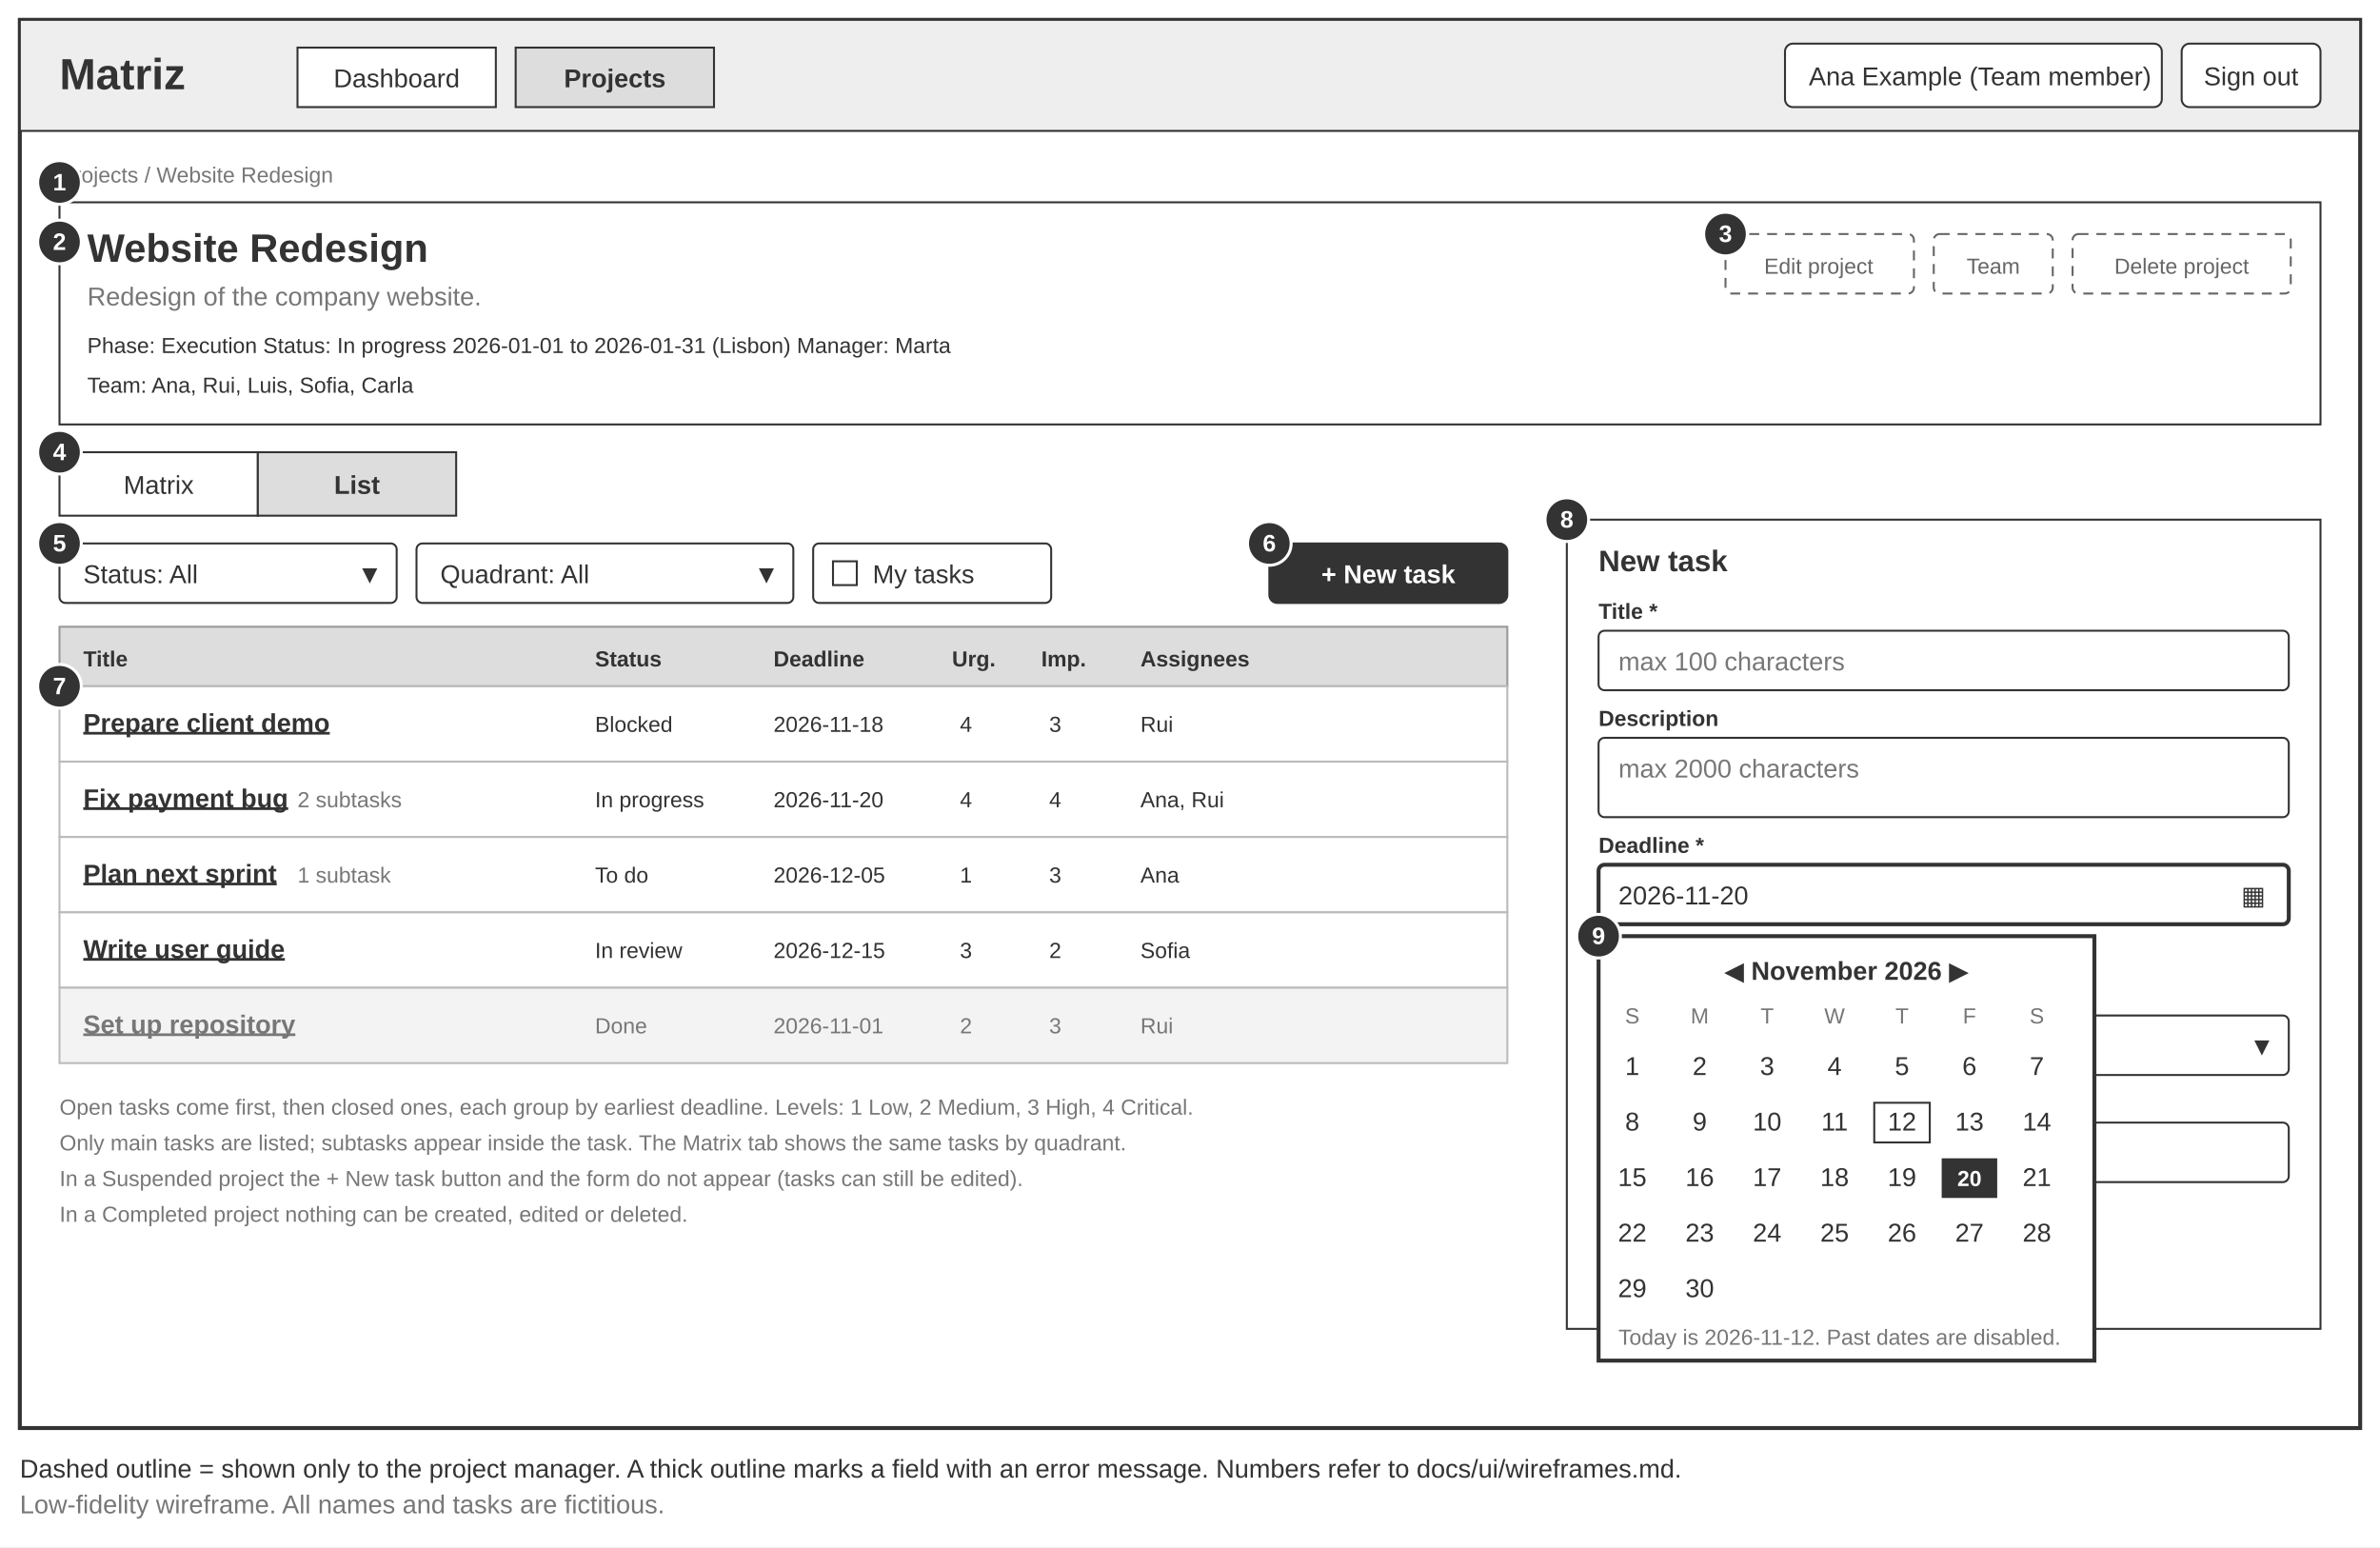
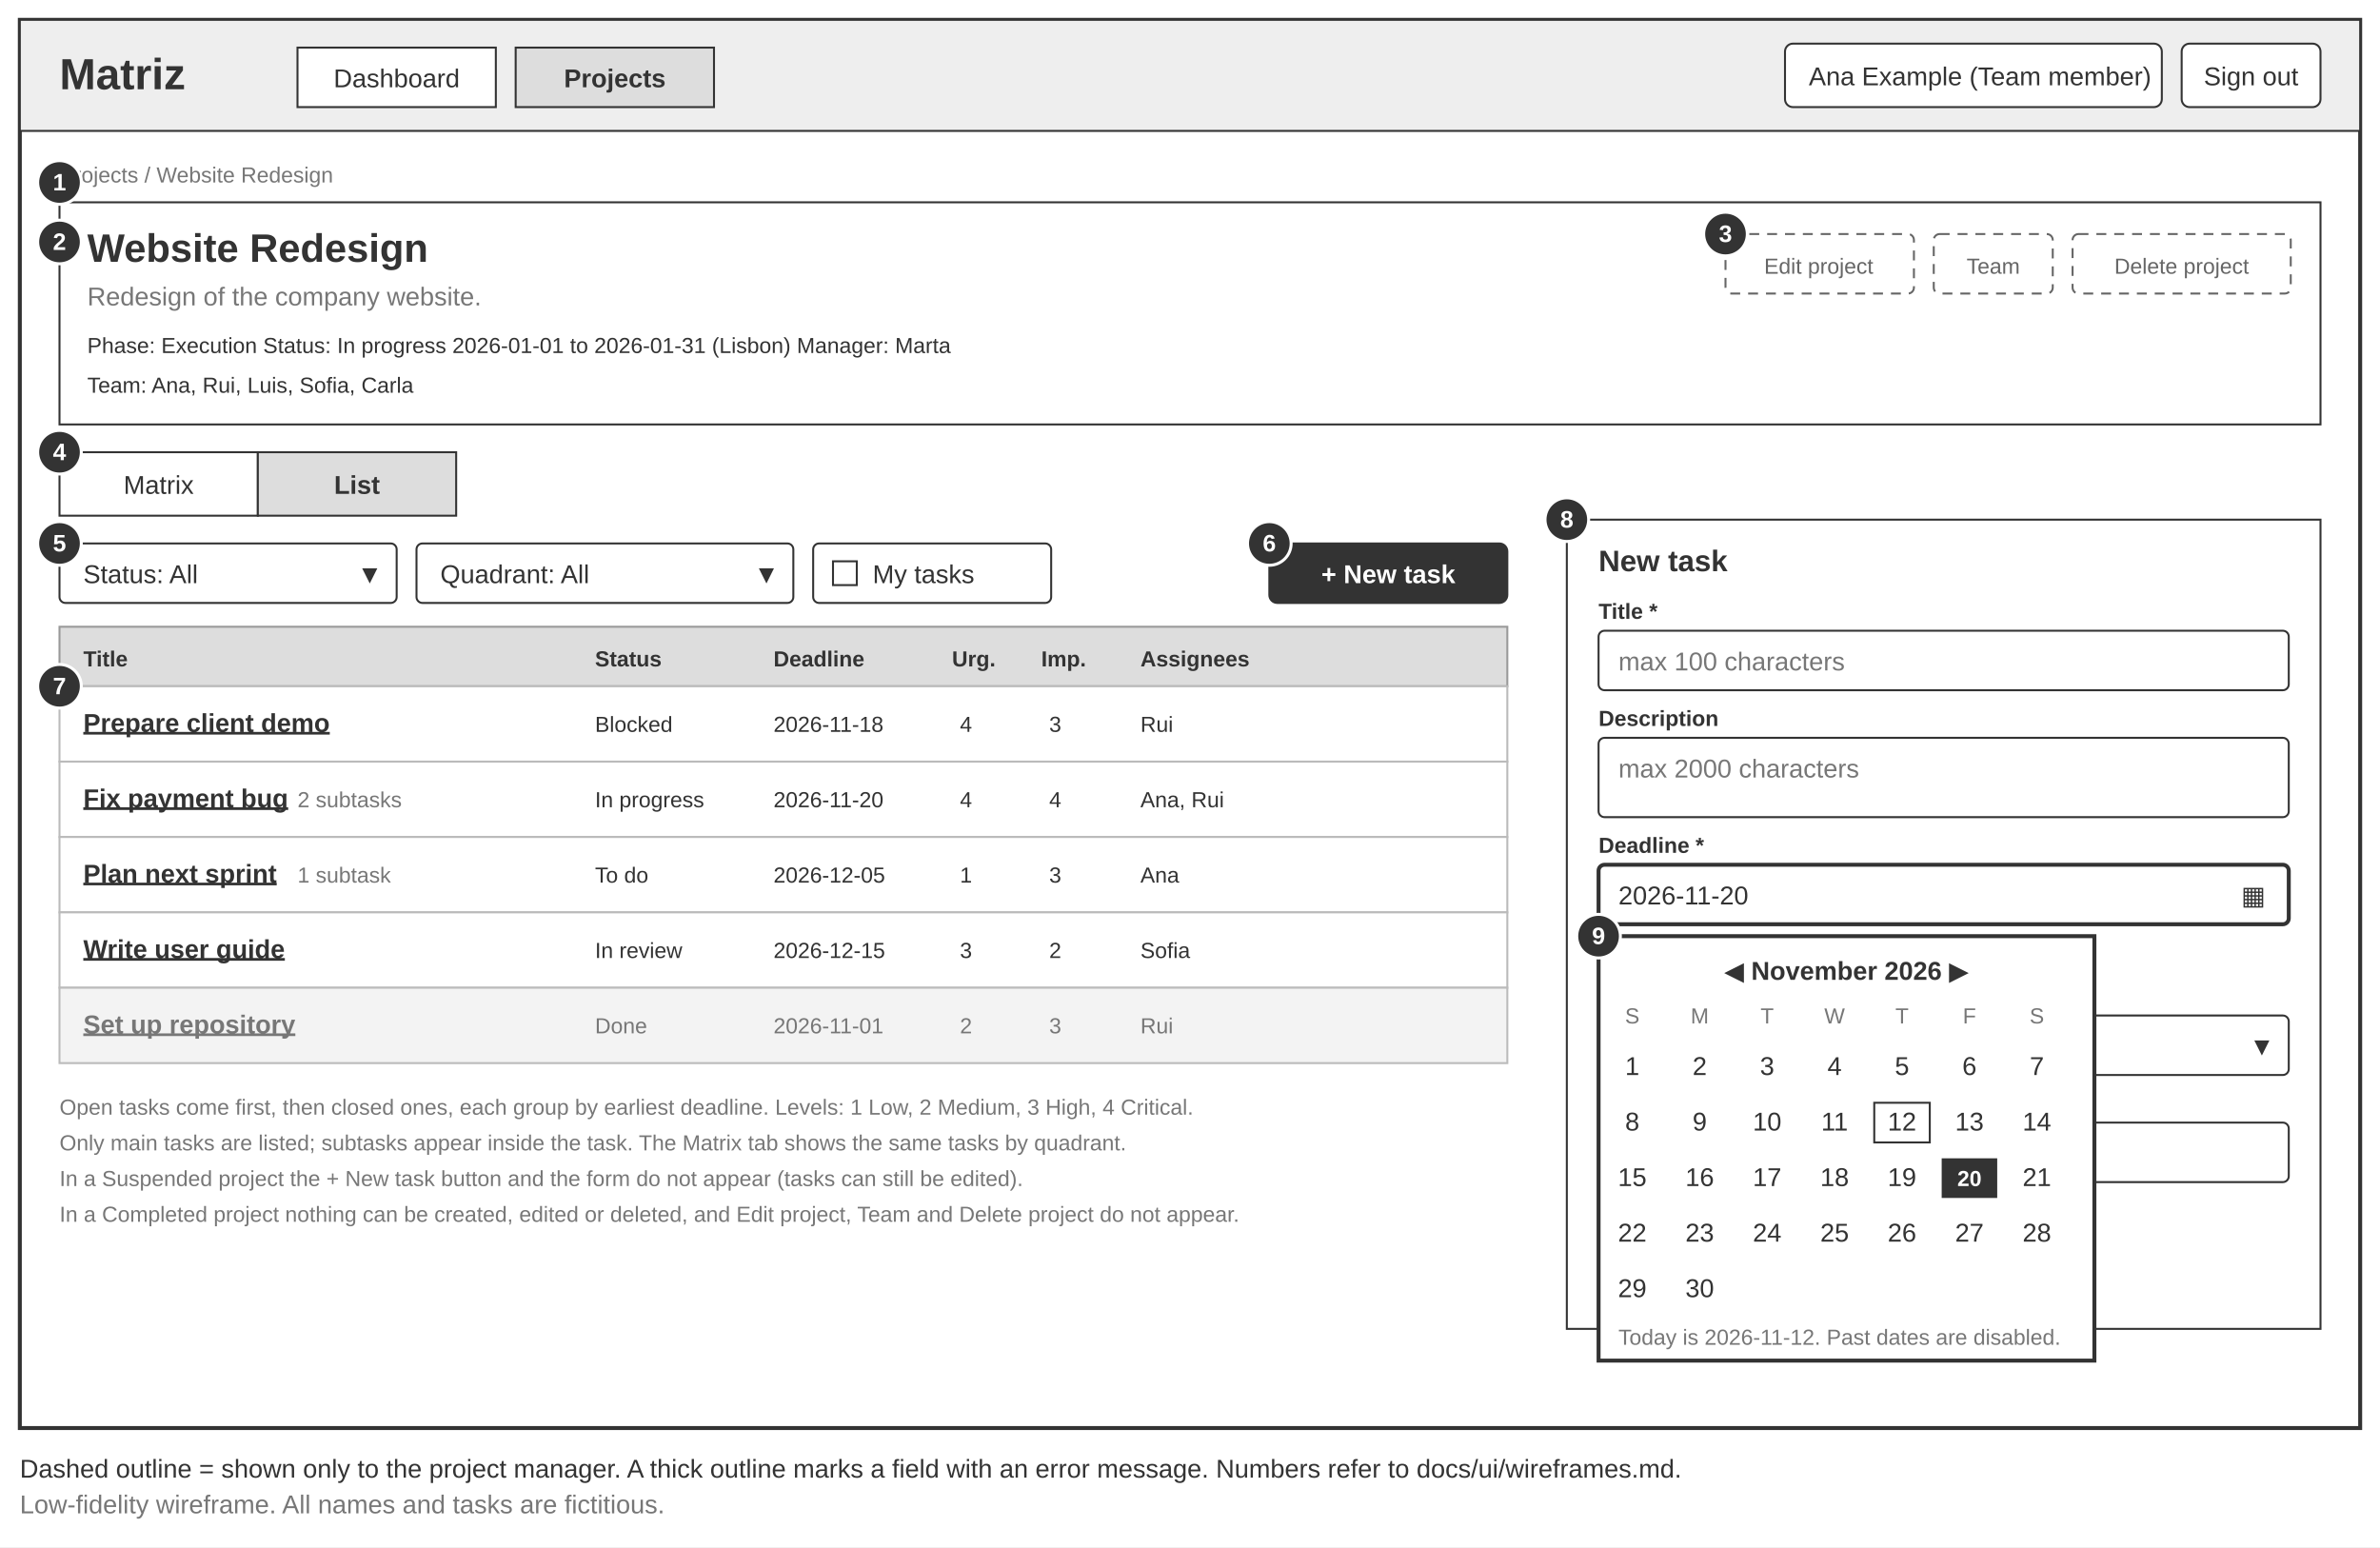
<svg xmlns="http://www.w3.org/2000/svg" viewBox="0 0 1200 780" width="1200" height="780">
  <style>
    text{font-family:Arial,Helvetica,sans-serif;font-size:13px;fill:#333}
    .g{fill:#777}.b{font-weight:bold}.s{font-size:11px}.m{text-anchor:middle}.w{fill:#fff}.l{font-size:20px;font-weight:bold}.u{text-decoration:underline}
    .box{fill:#fff;stroke:#333}.bar{fill:#eee;stroke:#333}.sel{fill:#ddd;stroke:#333}.dash{fill:#fff;stroke:#666;stroke-dasharray:5 4}
    .hd{fill:#ddd;stroke:#999}.row{fill:#fff;stroke:#bbb}.done{fill:#f3f3f3;stroke:#bbb}.dark{fill:#333;stroke:#333}.err{fill:#fff;stroke:#333;stroke-width:2}
    .c{fill:#333;stroke:#fff;stroke-width:1.5}.n{font-size:12px;font-weight:bold;fill:#fff;text-anchor:middle}
  </style>
  <rect x="0" y="0" width="1200" height="780" fill="#ffffff" />
  <rect x="10" y="10" width="1180" height="710" fill="#ffffff" stroke="#333333" stroke-width="2" />
  <rect class="bar" x="10" y="10" width="1180" height="56" />
  <text x="30" y="45" style="font-size:22px;font-weight:bold">Matriz</text>
  <rect class="box" x="150" y="24" width="100" height="30" />
  <text x="200" y="44" class="m">Dashboard</text>
  <rect class="sel" x="260" y="24" width="100" height="30" />
  <text x="310" y="44" class="m b">Projects</text>
  <rect class="box" x="900" y="22" width="190" height="32" rx="4" />
  <text x="912" y="43">Ana Example (Team member)</text>
  <rect class="box" x="1100" y="22" width="70" height="32" rx="4" />
  <text x="1135" y="43" class="m">Sign out</text>
  <text x="30" y="92" class="s g">Projects / Website Redesign</text>
  <rect class="box" x="30" y="102" width="1140" height="112" fill="#fafafa" />
  <text x="44" y="132" class="l">Website Redesign</text>
  <text x="44" y="154" class="g">Redesign of the company website.</text>
  <text x="44" y="178" class="s">Phase: Execution     Status: In progress     2026-01-01 to 2026-01-31 (Lisbon)     Manager: Marta</text>
  <text x="44" y="198" class="s">Team: Ana, Rui, Luis, Sofia, Carla</text>
  <rect class="dash" x="870" y="118" width="95" height="30" rx="3" />
  <text x="917" y="138" class="m s" style="fill:#666">Edit project</text>
  <rect class="dash" x="975" y="118" width="60" height="30" rx="3" />
  <text x="1005" y="138" class="m s" style="fill:#666">Team</text>
  <rect class="dash" x="1045" y="118" width="110" height="30" rx="3" />
  <text x="1100" y="138" class="m s" style="fill:#666">Delete project</text>
  <rect class="box" x="30" y="228" width="100" height="32" />
  <text x="80" y="249" class="m">Matrix</text>
  <rect class="sel" x="130" y="228" width="100" height="32" />
  <text x="180" y="249" class="m b">List</text>
  <rect class="box" x="30" y="274" width="170" height="30" rx="3" />
  <text x="42" y="294">Status: All</text>
  <text x="180" y="294">▼</text>
  <rect class="box" x="210" y="274" width="190" height="30" rx="3" />
  <text x="222" y="294">Quadrant: All</text>
  <text x="380" y="294">▼</text>
  <rect class="box" x="410" y="274" width="120" height="30" rx="3" />
  <rect class="box" x="420" y="283" width="12" height="12" />
  <text x="440" y="294">My tasks</text>
  <rect class="dark" x="640" y="274" width="120" height="30" rx="4" />
  <text x="700" y="294" class="m w b">+ New task</text>
  <rect class="hd" x="30" y="316" width="730" height="30" />
  <text x="42" y="336" class="b s">Title</text>
  <text x="300" y="336" class="b s">Status</text>
  <text x="390" y="336" class="b s">Deadline</text>
  <text x="480" y="336" class="b s">Urg.</text>
  <text x="525" y="336" class="b s">Imp.</text>
  <text x="575" y="336" class="b s">Assignees</text>
  <rect class="row" x="30" y="346" width="730" height="38" />
  <text x="42" y="369" class="u b">Prepare client demo</text>
  <text x="300" y="369" class="s">Blocked</text>
  <text x="390" y="369" class="s">2026-11-18</text>
  <text x="484" y="369" class="s">4</text>
  <text x="529" y="369" class="s">3</text>
  <text x="575" y="369" class="s">Rui</text>
  <rect class="row" x="30" y="384" width="730" height="38" />
  <text x="42" y="407" class="u b">Fix payment bug</text>
  <text x="150" y="407" class="s g">2 subtasks</text>
  <text x="300" y="407" class="s">In progress</text>
  <text x="390" y="407" class="s">2026-11-20</text>
  <text x="484" y="407" class="s">4</text>
  <text x="529" y="407" class="s">4</text>
  <text x="575" y="407" class="s">Ana, Rui</text>
  <rect class="row" x="30" y="422" width="730" height="38" />
  <text x="42" y="445" class="u b">Plan next sprint</text>
  <text x="150" y="445" class="s g">1 subtask</text>
  <text x="300" y="445" class="s">To do</text>
  <text x="390" y="445" class="s">2026-12-05</text>
  <text x="484" y="445" class="s">1</text>
  <text x="529" y="445" class="s">3</text>
  <text x="575" y="445" class="s">Ana</text>
  <rect class="row" x="30" y="460" width="730" height="38" />
  <text x="42" y="483" class="u b">Write user guide</text>
  <text x="300" y="483" class="s">In review</text>
  <text x="390" y="483" class="s">2026-12-15</text>
  <text x="484" y="483" class="s">3</text>
  <text x="529" y="483" class="s">2</text>
  <text x="575" y="483" class="s">Sofia</text>
  <rect class="done" x="30" y="498" width="730" height="38" />
  <text x="42" y="521" class="u b g">Set up repository</text>
  <text x="300" y="521" class="s g">Done</text>
  <text x="390" y="521" class="s g">2026-11-01</text>
  <text x="484" y="521" class="s g">2</text>
  <text x="529" y="521" class="s g">3</text>
  <text x="575" y="521" class="s g">Rui</text>
  <text x="30" y="562" class="s g">Open tasks come first, then closed ones, each group by earliest deadline. Levels: 1 Low, 2 Medium, 3 High, 4 Critical.</text>
  <text x="30" y="580" class="s g">Only main tasks are listed; subtasks appear inside the task. The Matrix tab shows the same tasks by quadrant.</text>
  <text x="30" y="598" class="s g">In a Suspended project the + New task button and the form do not appear (tasks can still be edited).</text>
-   <text x="30" y="616" class="s g">In a Completed project nothing can be created, edited or deleted.</text>
+   <text x="30" y="616" class="s g">In a Completed project nothing can be created, edited or deleted, and Edit project, Team and Delete project do not appear.</text>
  <rect class="box" x="790" y="262" width="380" height="408" fill="#fafafa" />
  <text x="806" y="288" class="b" style="font-size:15px">New task</text>
  <text x="806" y="312" class="s b">Title *</text>
  <rect class="box" x="806" y="318" width="348" height="30" rx="3" />
  <text x="816" y="338" class="g">max 100 characters</text>
  <text x="806" y="366" class="s b">Description</text>
  <rect class="box" x="806" y="372" width="348" height="40" rx="3" />
  <text x="816" y="392" class="g">max 2000 characters</text>
  <text x="806" y="430" class="s b">Deadline *</text>
  <rect class="err" x="806" y="436" width="348" height="30" rx="3" />
  <text x="816" y="456">2026-11-20</text>
  <text x="1130" y="456">▦</text>
  <text x="806" y="506" class="s b">Urgency *</text>
  <rect class="box" x="806" y="512" width="168" height="30" rx="3" />
  <text x="816" y="532">3 - High</text>
  <text x="954" y="532">▼</text>
  <text x="986" y="506" class="s b">Importance *</text>
  <rect class="box" x="986" y="512" width="168" height="30" rx="3" />
  <text x="996" y="532">4 - Critical</text>
  <text x="1134" y="532">▼</text>
  <text x="806" y="560" class="s b">Assignees * (project members)</text>
  <rect class="box" x="806" y="566" width="348" height="30" rx="3" />
  <text x="816" y="586" class="s">Ana x   Rui x   + add</text>
  <rect class="dark" x="806" y="614" width="120" height="34" rx="3" />
  <text x="866" y="636" class="m w b">Create task</text>
  <rect class="box" x="936" y="614" width="100" height="34" rx="3" />
  <text x="986" y="636" class="m">Cancel</text>
  <rect x="806" y="472" width="250" height="214" fill="#ffffff" stroke="#333333" stroke-width="2" />
  <text x="931" y="494" class="m b">◀   November 2026   ▶</text>
  <text x="823" y="516" class="m s g">S</text>
  <text x="857" y="516" class="m s g">M</text>
  <text x="891" y="516" class="m s g">T</text>
  <text x="925" y="516" class="m s g">W</text>
  <text x="959" y="516" class="m s g">T</text>
  <text x="993" y="516" class="m s g">F</text>
  <text x="1027" y="516" class="m s g">S</text>
  <g class="m s" style="fill:#bbb">
    <text x="823" y="542">1</text>
    <text x="857" y="542">2</text>
    <text x="891" y="542">3</text>
    <text x="925" y="542">4</text>
    <text x="959" y="542">5</text>
    <text x="993" y="542">6</text>
    <text x="1027" y="542">7</text>
    <text x="823" y="570">8</text>
    <text x="857" y="570">9</text>
    <text x="891" y="570">10</text>
    <text x="925" y="570">11</text>
  </g>
  <rect x="945" y="556" width="28" height="20" fill="#ffffff" stroke="#333333" />
  <g class="m s">
    <text x="959" y="570">12</text>
    <text x="993" y="570">13</text>
    <text x="1027" y="570">14</text>
    <text x="823" y="598">15</text>
    <text x="857" y="598">16</text>
    <text x="891" y="598">17</text>
    <text x="925" y="598">18</text>
    <text x="959" y="598">19</text>
  </g>
  <rect x="979" y="584" width="28" height="20" fill="#333333" />
  <text x="993" y="598" class="m s w b">20</text>
  <g class="m s">
    <text x="1027" y="598">21</text>
    <text x="823" y="626">22</text>
    <text x="857" y="626">23</text>
    <text x="891" y="626">24</text>
    <text x="925" y="626">25</text>
    <text x="959" y="626">26</text>
    <text x="993" y="626">27</text>
    <text x="1027" y="626">28</text>
    <text x="823" y="654">29</text>
    <text x="857" y="654">30</text>
  </g>
  <text x="816" y="678" class="s g">Today is 2026-11-12. Past dates are disabled.</text>
  <circle class="c" cx="30" cy="92" r="11" />
  <text class="n" x="30" y="96">1</text>
  <circle class="c" cx="30" cy="102" r="11" transform="translate(0 20)" />
  <text class="n" x="30" y="126">2</text>
  <circle class="c" cx="870" cy="118" r="11" />
  <text class="n" x="870" y="122">3</text>
  <circle class="c" cx="30" cy="228" r="11" />
  <text class="n" x="30" y="232">4</text>
  <circle class="c" cx="30" cy="274" r="11" />
  <text class="n" x="30" y="278">5</text>
  <circle class="c" cx="640" cy="274" r="11" />
  <text class="n" x="640" y="278">6</text>
  <circle class="c" cx="30" cy="346" r="11" />
  <text class="n" x="30" y="350">7</text>
  <circle class="c" cx="790" cy="262" r="11" />
  <text class="n" x="790" y="266">8</text>
  <circle class="c" cx="806" cy="472" r="11" />
  <text class="n" x="806" y="476">9</text>
  <text x="10" y="745">Dashed outline = shown only to the project manager. A thick outline marks a field with an error message. Numbers refer to docs/ui/wireframes.md.</text>
  <text x="10" y="763" class="g">Low-fidelity wireframe. All names and tasks are fictitious.</text>
</svg>
